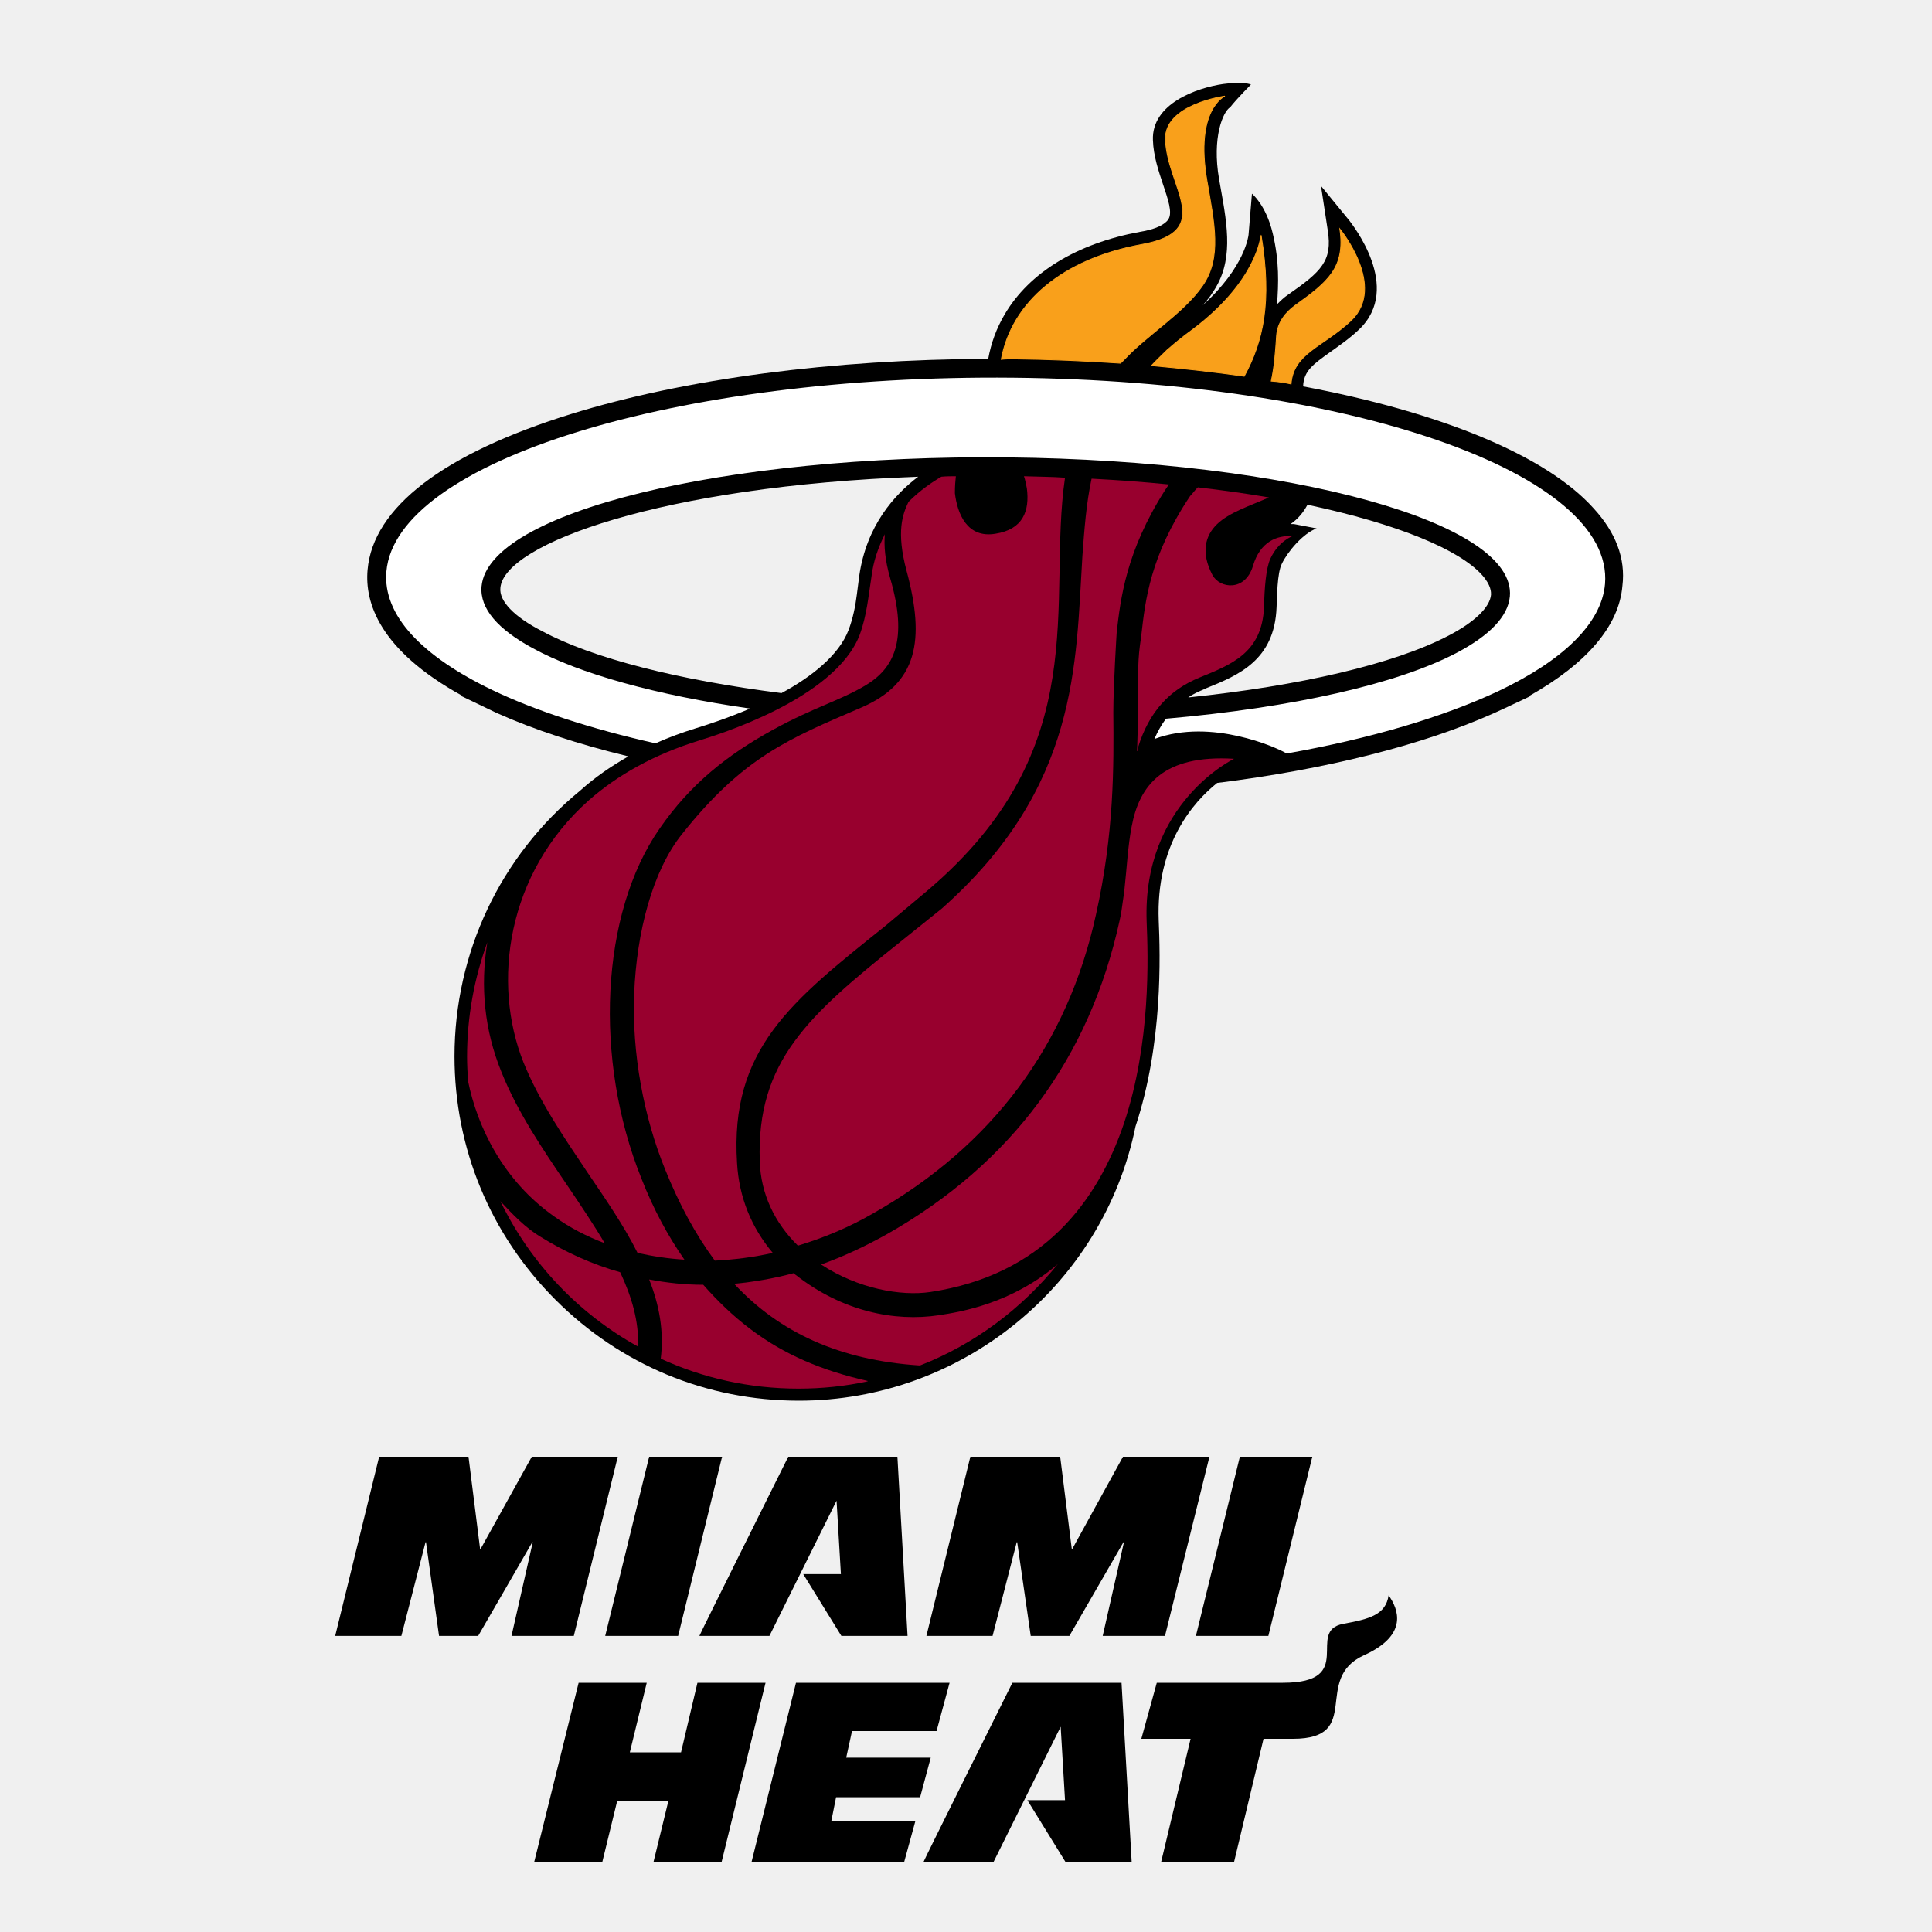
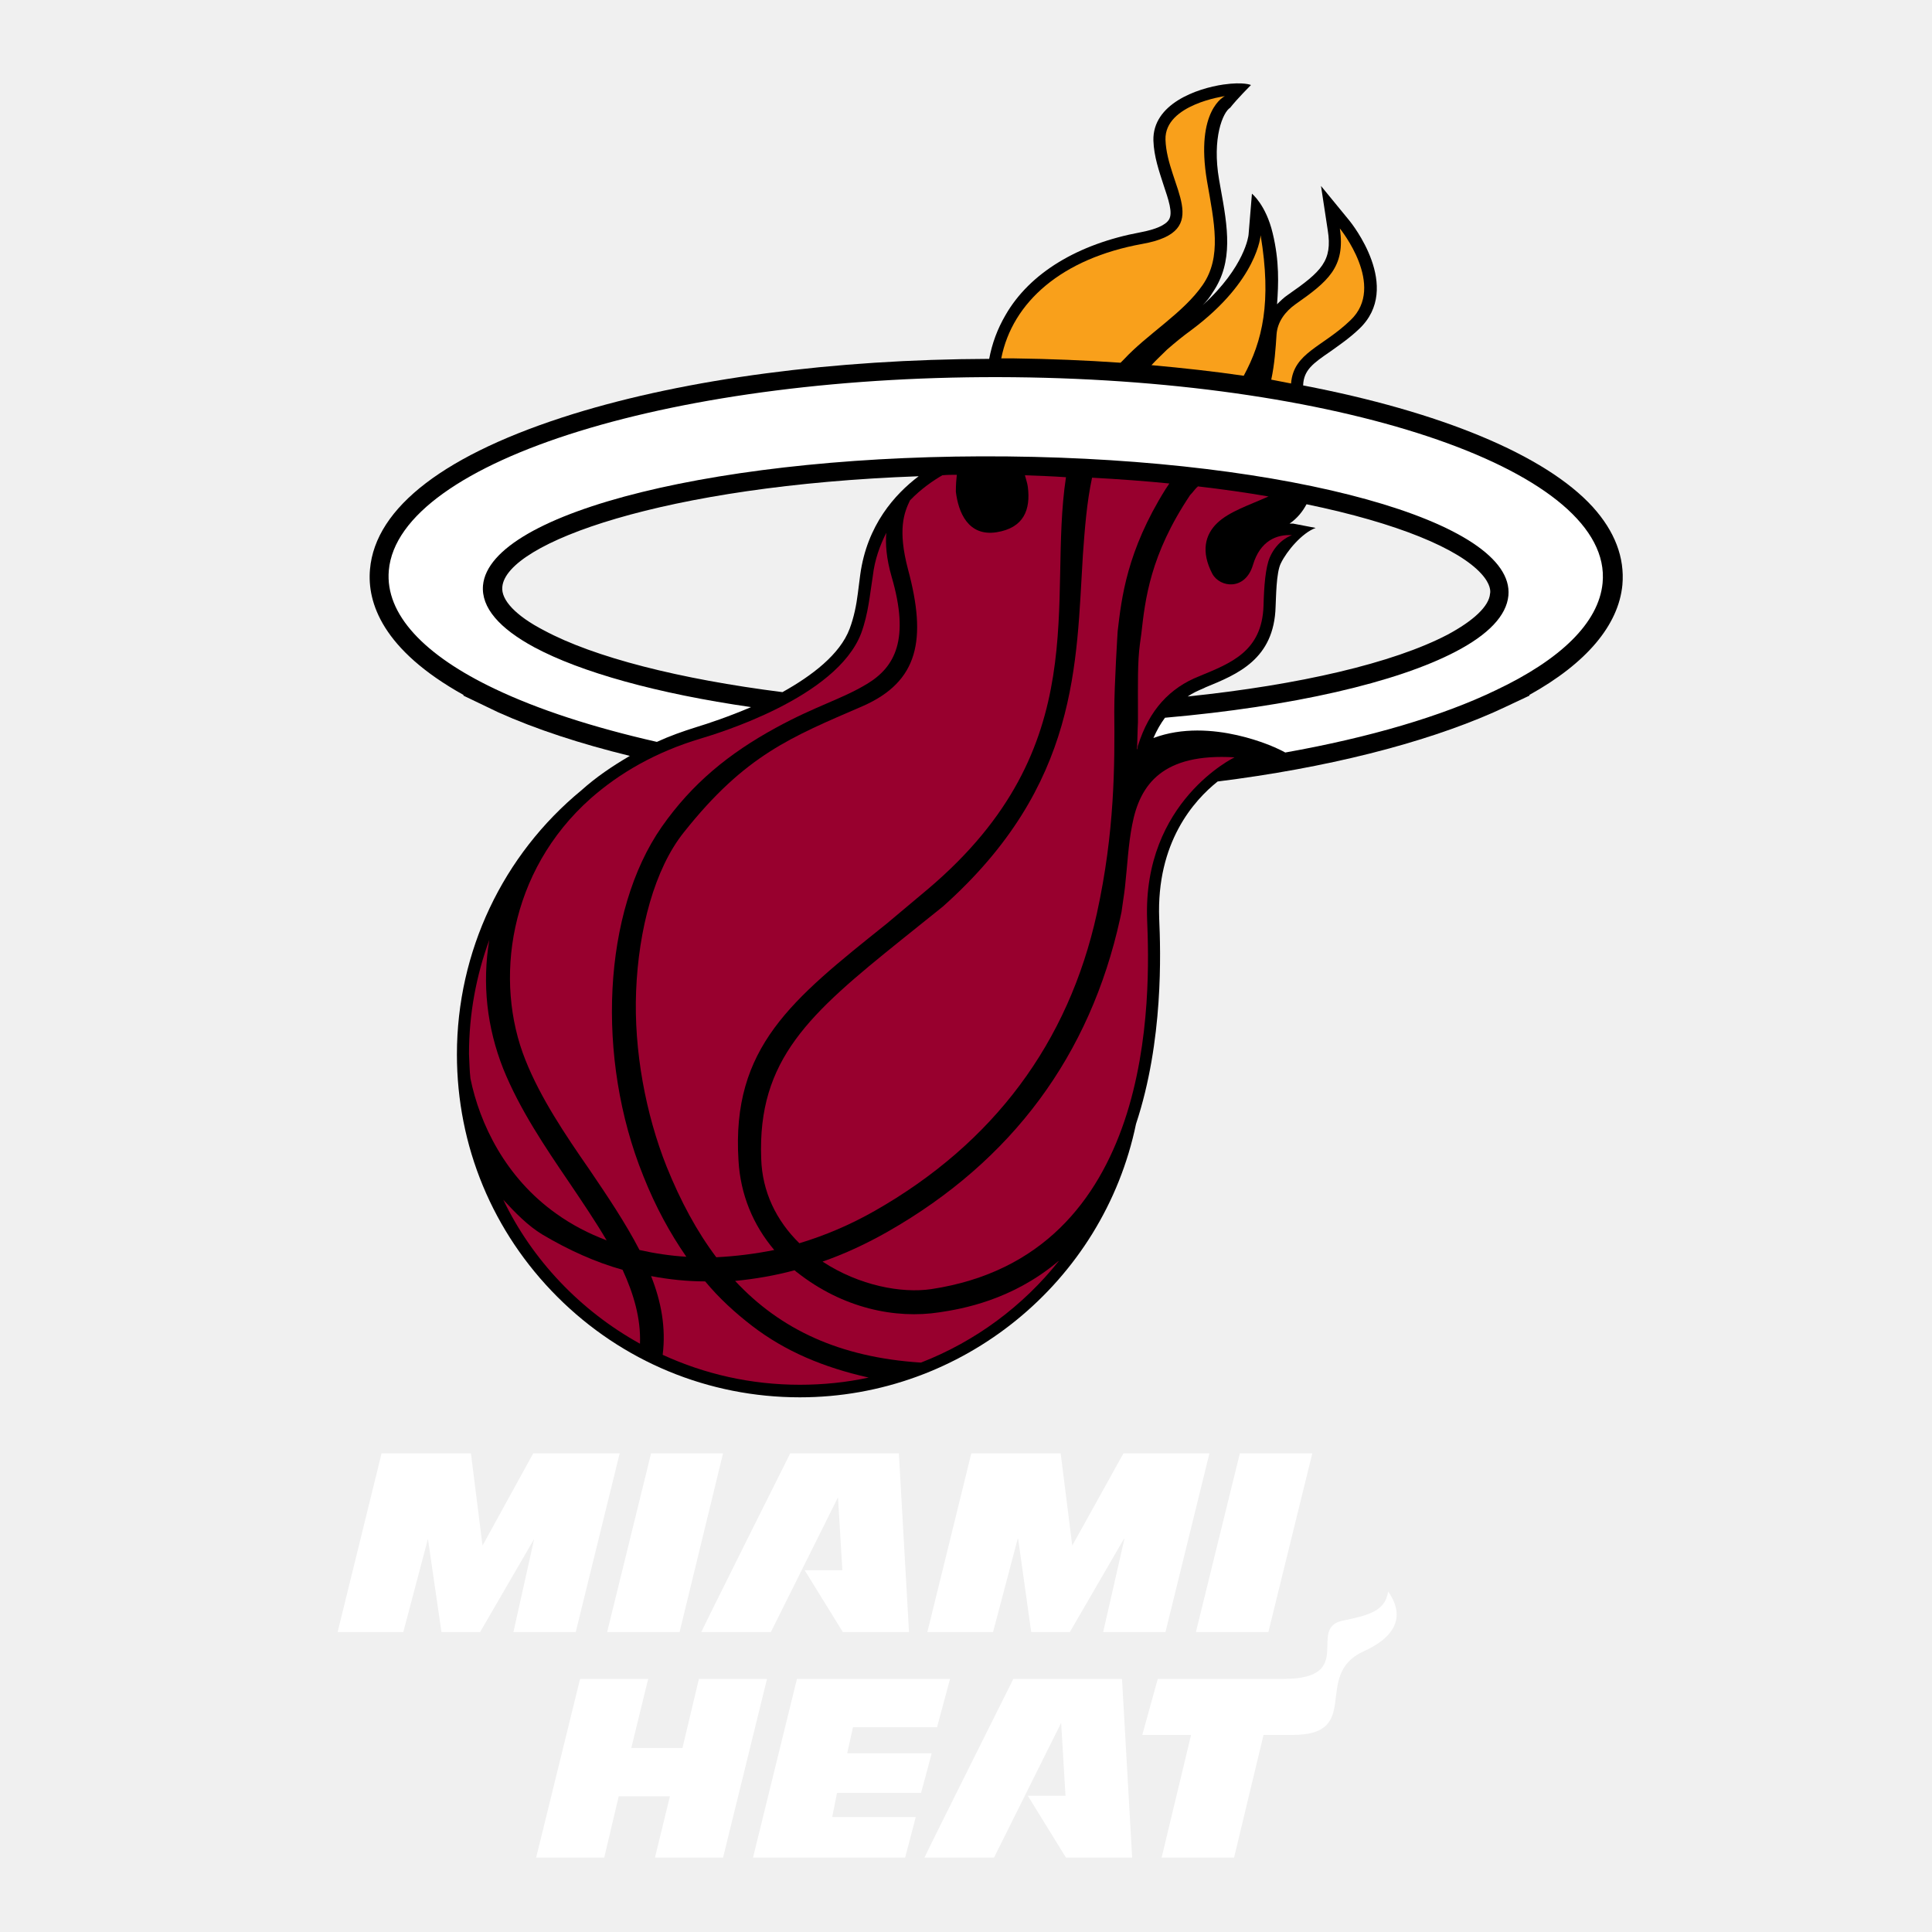
<svg xmlns="http://www.w3.org/2000/svg" version="1.1" id="Layer_3" x="0px" y="0px" viewBox="0 0 400 400" style="enable-background:new 0 0 400 400;" xml:space="preserve">
  <style type="text/css">
- 	.st0{fill:#98002E;}
- 	.st1{fill:#F9A01B;}
- 	.st2{fill:none;stroke:#F9A01B;stroke-width:0.174;}
- 	.st3{fill:#FFFFFF;}
+ 	.st0{fill:#FFFFFF;}
+ 	.st1{fill:#98002E;}
+ 	.st2{fill:#F9A01B;}
</style>
  <g>
-     <path d="M329.9,105.2c-9.9-11-31.9-19.9-60.1-25.2c0.1-3.2,2.1-4.6,5.6-7.1c1.8-1.3,3.9-2.7,6-4.7c9.1-8.7-1.6-21.9-2-22.5   l-5.9-7.2l1.4,9.2c1,6.3-1.3,8.5-8.2,13.3c-0.9,0.6-1.6,1.3-2.3,2c0.3-4.2,0.5-8.9-0.9-14.7c-1.4-5.9-4.3-8.2-4.3-8.2l-0.7,8.5   c0,0.1-0.7,6.7-9.5,14.6c0.8-0.9,1.5-1.7,2.1-2.7c4.3-6.3,3.1-13.4,1.6-21.7l-0.3-1.7c-1.5-8.6,0.8-14,2.3-14.9   c1.4-1.8,4.3-4.7,4.3-4.7s-1.5-0.7-5.8-0.1c-5.5,0.8-14.8,4.1-14.5,11.6c0.1,3.3,1.2,6.5,2.1,9.2c1,3,2,5.8,1.1,7.2   c-0.7,1.1-2.7,2.1-5.9,2.6c-13,2.4-22.9,8.4-28,17.1c-1.7,2.9-2.8,5.9-3.4,9.2c-32.2,0.1-62.7,4.1-86.3,11.4   c-26.5,8.2-41.1,19.4-42.2,32.3c-0.6,6.8,2.5,16.6,19.5,26l-0.1,0.1l4.8,2.3c0,0,0,0,0,0l2.5,1.2l0,0c7.8,3.5,17,6.5,27.3,9   c-3.7,2.1-7,4.4-10,7.1c-16.5,13.5-26,33.6-26,55c0,19,7.4,36.9,20.9,50.4c13.5,13.5,31.3,20.9,50.4,20.9c33.7,0,63-23.9,69.7-56.8   c5.7-17.2,5.1-35.6,4.8-42.6c-0.6-15.8,7.2-24.6,12.1-28.5c22.5-2.8,42.4-7.8,57.2-14.4l0,0l2.4-1.1c0,0,0,0,0,0l5.1-2.4l-0.1-0.1   c11.9-6.7,18.6-14.5,19.3-22.8C336.6,115.6,334.5,110.2,329.9,105.2 M306.8,119c2,2.2,1.9,3.7,1.9,4.1c-0.2,2.6-3.4,5.7-8.8,8.5   l0,0c-11.3,5.9-30.8,10.4-53.9,12.8c1-0.7,2.1-1.2,3.3-1.7l0.4-0.2c6.7-2.7,14.2-5.8,14.6-16.8c0.1-1.8,0.1-7.1,1.1-9   c1.2-2.5,4.4-6.3,7.2-7.3c0,0-4.7-0.9-4.7-0.9c-0.2,0-0.5,0-0.7,0c1.6-1.1,2.7-2.5,3.5-4C289.5,108.5,302.1,113.8,306.8,119    M103.6,121.7c0.8-9.1,33.5-21.1,86.5-23c-4.9,3.7-10.7,10.1-12.2,20.5l-0.5,3.9c-0.3,2.4-0.8,4.9-1.7,7.3   c-2,5.3-7.8,9.8-13.9,13.1c-21.3-2.7-39.1-7.2-49.5-12.8l0,0C106.4,127.7,103.3,124.4,103.6,121.7" />
-     <polygon points="140.4,338.7 149.5,301.6 134.4,301.6 125.3,338.7  " />
-     <path d="M173.2,310.7l0.9,15.2h-7.8l7.9,12.8h13.7l-2.1-37.1h-22.6c0,0-18.5,37.1-18.4,37.1h14.5L173.2,310.7L173.2,310.7z" />
-     <polygon points="138.4,372.8 135.3,385.5 149.4,385.5 158.5,348.4 144.4,348.4 141,362.8 130.4,362.8 133.9,348.4 119.8,348.4    110.6,385.5 124.7,385.5 127.8,372.8  " />
-     <polygon points="172.1,377.1 173.1,372.1 190.5,372.1 192.7,363.9 175.2,363.9 176.4,358.4 193.9,358.4 196.6,348.4 164.8,348.4    155.6,385.5 187.2,385.5 189.5,377.1  " />
-     <polygon points="262.6,338.7 271.7,301.6 256.7,301.6 247.6,338.7  " />
-     <path d="M287.5,330.3c2,2.8,4.2,8.2-5.1,12.4c-10.8,4.9,0,17.3-14.7,17.3h-6.1l-6.1,25.5h-15.1l6.1-25.5l-10.2,0l3.2-11.6h26.1   c15.5,0,4.6-10.7,12.5-12.2C283.6,335.2,286.9,334.3,287.5,330.3" />
-     <polygon points="99.4,320.7 97,301.6 78.5,301.6 69.4,338.7 83.1,338.7 88.1,319.3 88.2,319.3 90.9,338.7 99,338.7 110.2,319.3    110.3,319.3 105.9,338.7 118.8,338.7 127.9,301.6 110.1,301.6 99.5,320.7  " />
-     <polygon points="221.9,320.7 219.5,301.6 200.9,301.6 191.8,338.7 205.5,338.7 210.5,319.3 210.6,319.3 213.4,338.7 221.4,338.7    232.6,319.3 232.7,319.3 228.3,338.7 241.2,338.7 250.4,301.6 232.5,301.6 222,320.7  " />
-     <path d="M219.6,357.5l0.9,15.2h-7.8l7.9,12.8h13.7l-2.1-37.1h-22.6c0,0-18.5,37.1-18.4,37.1h14.5L219.6,357.5L219.6,357.5z" />
-     <path class="st0" d="M96.9,223.8c1.9,9.4,7.2,20.6,17.9,28.1c3.2,2.3,6.7,4.1,10.4,5.5c-2.3-3.9-5-7.9-7.7-11.9   c-5.1-7.5-10.4-15.3-13.7-23.6c-3.5-8.6-4.4-17.7-2.9-26.8c-2.7,7.4-4.2,15.4-4.2,23.7C96.7,220.5,96.8,222.1,96.9,223.8" />
-     <path class="st0" d="M108.4,220c3.2,7.9,8.3,15.4,13.2,22.7c3.8,5.6,7.6,11.1,10.4,16.7c3.1,0.7,6.4,1.2,9.7,1.4   c-3.4-4.9-6.4-10.4-8.9-16.8c-9.9-24.6-8.5-54.9,3.8-72.5c6.3-9.1,13.9-15.2,23.6-20.5c8.4-4.6,13.6-5.9,19-9.1   c5.8-3.5,8.9-9.2,5.1-22.2c-1.1-3.8-1.3-6.8-1.1-9.1c-1.3,2.6-2.4,5.5-2.8,9l0,0c-0.6,3.7-0.9,7.7-2.4,11.8   c-5.1,13.4-30,20.9-33.2,21.9c-9.4,2.9-17,7.2-22.9,12.4C104.9,180.8,101.8,203.5,108.4,220" />
-     <path class="st0" d="M212,98.6c0.3,0.8,0.4,1.7,0.6,2.5c0.6,4.7-0.8,8.5-6.5,9.4c-5.9,1-7.9-4.2-8.4-8.4c0-1.5,0.1-2.6,0.2-3.5   c-1,0-2,0-3,0.1c-1.9,1.1-4.4,2.8-6.8,5.2c-1.2,2.5-2.6,6.1-0.4,14.3c3.9,14.5,2.2,23.3-9.4,28.3c-14.9,6.4-24.4,10.2-37.1,26.2   c-6.1,7.6-9.4,20.3-9.9,33c-0.5,12.4,2,25.6,6.4,36.4c2.9,7.2,6.3,13.5,10.3,18.9c4-0.2,8-0.7,12-1.6c-4.4-5.2-7-11.5-7.4-18.6   c-1.5-23.6,11.2-33.5,30.7-49.1l8.7-7.3c34.9-29.6,24.7-59.7,28.5-85.5C217.7,98.7,214.9,98.7,212,98.6" />
-     <path class="st0" d="M226,99.1c-1.1,5.1-1.5,10.5-1.9,16c-1.4,22.4-0.7,47.8-29.1,73l-8.6,6.9c-19,15.2-29.8,24.7-29.1,45.4   c0.2,6.8,3.1,12.8,7.9,17.5c5.3-1.6,10.6-3.8,15.6-6.7c24.7-14,40.2-34.9,46.1-61.8c3.8-17,3.7-30.8,3.6-41.9   c0-5.6,0.7-16.6,0.7-16.6c0.8-6.9,1.9-16.7,10-29.4c0.3-0.4,0.5-0.8,0.8-1.2C237,99.8,231.6,99.4,226,99.1" />
-     <path class="st0" d="M234.3,171.1L234.3,171.1C234.3,171.1,234.3,171.1,234.3,171.1c-0.8,4.1-1,8.6-1.5,13.1   c-0.2,1.7-0.5,3.4-0.7,5c-0.1,0.5-0.2,0.9-0.3,1.4c-6.2,28.3-22.3,50.3-48.3,65c-4.5,2.5-9,4.6-13.5,6.2c7.6,5,16.5,6.6,22.6,5.7   c23.3-3.5,34.6-18.7,40.1-34.9c5.6-16.7,5-34.5,4.7-41.8c-0.9-24.6,18.1-33.7,18.1-33.7C240.8,156.2,235.9,162.6,234.3,171.1" />
-     <path class="st0" d="M218.8,261.9c-9.5,8-19.8,9.7-24.4,10.4c-9.2,1.4-20-0.8-29.6-8.3c-0.2-0.1-0.3-0.3-0.5-0.4   c-4.1,1.1-8.2,1.8-12.3,2.2c9.4,10.1,21.8,15.8,38.3,16.9c0.1,0,0.1,0,0.2,0h0c11.3-4.4,21.1-11.8,28.6-21.1   C219,261.7,218.9,261.8,218.8,261.9" />
-     <path class="st0" d="M132.1,278.8c0.2-5.2-1.3-10.3-3.7-15.4c-5.7-1.6-11.3-4.1-16.6-7.4c-3-1.8-5.7-4.6-8.2-7.3c0,0,0,0,0,0   C109.8,261.5,119.8,272,132.1,278.8L132.1,278.8z" />
-     <path class="st0" d="M179.6,285.9c-9.3-2.1-17.2-5.4-24.2-10.7c-3.6-2.7-6.8-5.8-9.8-9.2c-3.8,0-7.5-0.4-11.2-1.1   c2.1,5.3,3.1,10.7,2.4,16.4v0c8.7,4,18.3,6.2,28.5,6.2c4.9,0,9.7-0.5,14.3-1.5C179.7,285.9,179.6,285.9,179.6,285.9" />
-     <path class="st0" d="M259.4,117.2c-1.6,5.3-6.9,4.7-8.4,1.8c-2.4-4.6-1.5-8.1,1-10.5c2.5-2.4,6.6-3.7,10.7-5.5c0,0,0,0,0.1,0   c-4.6-0.8-9.6-1.5-14.8-2.1c-0.1,0.1-0.1,0.2-0.2,0.2c-0.5,0.5-0.9,1.1-1.4,1.6c-8.3,12.4-9.3,21.7-10.1,28.8l-0.3,2.2   c-0.5,3.7-0.4,8.4-0.4,13.9c0,0.7,0,1.5,0,2.3c-0.1,1.9-0.1,3.8-0.2,5.6c0,0,0.1,0,0.1,0c0.1-0.8,0.1-1.1,0.1-0.7   c2.3-7.5,6.6-12,12.7-14.5c6.6-2.7,13-5.1,13.4-14.6c0.1-4,0.4-8,1.3-10c1.7-3.7,4.6-4.7,4.6-4.7   C264.4,110.8,260.9,112.1,259.4,117.2" />
-     <path class="st1" d="M267.3,79.5c0.5-6.4,6.5-7.6,12.4-13.1c7.5-7.1-2.3-19-2.3-19c1.2,8-2.5,11-9.2,15.8c-2.1,1.5-3.7,3.6-3.9,6.3   c-0.2,3-0.4,6.2-1.1,9.4C264.6,79,266,79.2,267.3,79.5" />
-     <path class="st2" d="M267.3,79.5c0.5-6.4,6.5-7.6,12.4-13.1c7.5-7.1-2.3-19-2.3-19c1.2,8-2.5,11-9.2,15.8c-2.1,1.5-3.7,3.6-3.9,6.3   c-0.2,3-0.4,6.2-1.1,9.4C264.6,79,266,79.2,267.3,79.5z" />
-     <path class="st1" d="M246.7,68.4c-1.8,1.3-3.5,2.7-5.1,4.1c-1.1,1.1-2.2,2.1-3.2,3.2c6.6,0.6,13,1.3,19.2,2.2   c3.9-7.2,5.8-15.3,3.5-29.2C261,48.7,260.5,58.1,246.7,68.4" />
-     <path class="st2" d="M246.7,68.4c-1.8,1.3-3.5,2.7-5.1,4.1c-1.1,1.1-2.2,2.1-3.2,3.2c6.6,0.6,13,1.3,19.2,2.2   c3.9-7.2,5.8-15.3,3.5-29.2C261,48.7,260.5,58.1,246.7,68.4z" />
-     <path class="st1" d="M209.8,74.3c7.5,0.1,14.9,0.4,22.2,0.9c0.2-0.2,0.5-0.5,0.7-0.7c4.8-5.2,12.3-9.6,16.3-15.4   c4-5.8,2.4-12.9,0.9-21.6c-2.6-14.9,3.7-17.6,3.7-17.6s-12.6,1.7-12.3,9c0.3,9.8,10.4,18.9-4.8,21.7c-16.6,3-27,12-29.2,23.8   C208.2,74.3,209,74.3,209.8,74.3" />
-     <path class="st2" d="M209.8,74.3c7.5,0.1,14.9,0.4,22.2,0.9c0.2-0.2,0.5-0.5,0.7-0.7c4.8-5.2,12.3-9.6,16.3-15.4   c4-5.8,2.4-12.9,0.9-21.6c-2.6-14.9,3.7-17.6,3.7-17.6s-12.6,1.7-12.3,9c0.3,9.8,10.4,18.9-4.8,21.7c-16.6,3-27,12-29.2,23.8   C208.2,74.3,209,74.3,209.8,74.3z" />
-     <path class="st3" d="M209.8,78.2C140.1,77.5,82,95.5,80,118.3c-0.8,9.1,7.4,17.6,22,24.6c9,4.3,20.4,8,33.7,11   c2.7-1.2,5.4-2.2,8.3-3.1c2.3-0.7,6.6-2.1,11.3-4.1c-19.5-2.8-35.3-7.2-45-12.5c-7.2-3.9-11-8.2-10.6-12.8   c1.4-15.4,50.1-27.3,108.9-26.7c58.8,0.6,105.4,13.5,104,28.8c-0.4,4.2-4.3,8.1-10.9,11.6c-12.3,6.5-34,11.4-60.3,13.7   c-0.9,1.2-1.7,2.6-2.4,4.2c12-4.5,25.8,2.2,25.8,2.2s0.9,0.4,1.6,0.8c17.5-3.1,32.5-7.6,43.8-12.9c13.3-6.3,21.4-14,22.1-22.2   C334.2,98,279.4,78.9,209.8,78.2" />
+     <g>
+       <path d="M329.8,105c-9.9-10.9-31.8-19.8-60-25.2c0.1-3.2,2.1-4.6,5.6-7c1.8-1.3,3.9-2.7,6-4.7c9.1-8.6-1.6-21.9-2-22.4l-5.9-7.2    l1.4,9.2c1,6.3-1.3,8.5-8.2,13.3c-0.9,0.6-1.6,1.3-2.3,2c0.3-4.2,0.5-8.9-0.9-14.7c-1.4-5.9-4.3-8.2-4.3-8.2l-0.7,8.5    c0,0.1-0.7,6.6-9.5,14.6c0.8-0.8,1.5-1.7,2.1-2.7c4.3-6.3,3.1-13.4,1.6-21.6l-0.3-1.7c-1.5-8.6,0.8-14,2.3-14.9    c1.4-1.8,4.3-4.7,4.3-4.7s-1.5-0.7-5.7-0.1c-5.5,0.8-14.7,4-14.5,11.6c0.1,3.3,1.2,6.4,2.1,9.2c1,3,2,5.8,1.1,7.2    c-0.7,1.1-2.7,2-5.9,2.6c-12.9,2.4-22.9,8.4-27.9,17.1c-1.7,2.9-2.8,5.9-3.4,9.1c-32.1,0.1-62.5,4.1-86.1,11.4    c-26.4,8.2-41,19.3-42.1,32.2c-0.6,6.8,2.5,16.6,19.4,26l-0.1,0.1l4.8,2.3c0,0,0,0,0,0l2.5,1.2l0,0c7.8,3.5,17,6.5,27.2,9    c-3.6,2.1-7,4.4-10,7.1C104.1,177,94.6,197,94.6,218.3c0,19,7.4,36.8,20.8,50.2c13.4,13.4,31.3,20.8,50.2,20.8    c33.6,0,62.8-23.8,69.6-56.6c5.7-17.2,5.1-35.6,4.8-42.5c-0.6-15.8,7.2-24.5,12.1-28.4c22.4-2.8,42.3-7.8,57.1-14.3l0,0l2.4-1.1    c0,0,0,0,0,0l5.1-2.4l-0.1-0.1c11.9-6.6,18.5-14.5,19.3-22.8C336.4,115.4,334.3,110,329.8,105z M306.7,118.8    c2,2.2,1.9,3.7,1.8,4.1c-0.2,2.6-3.4,5.6-8.8,8.5l0,0c-11.3,5.9-30.7,10.4-53.8,12.8c1-0.7,2.1-1.2,3.3-1.7l0.4-0.2    c6.6-2.7,14.2-5.8,14.5-16.7c0.1-1.7,0.1-7.1,1.1-9c1.2-2.5,4.4-6.3,7.2-7.3c0,0-4.7-0.9-4.7-0.9c-0.2,0-0.5,0-0.7,0    c1.6-1.1,2.7-2.5,3.5-4C289.4,108.3,302,113.6,306.7,118.8z M104,121.5c0.8-9.1,33.5-21,86.2-22.9c-4.9,3.7-10.7,10.1-12.1,20.4    l-0.5,3.9c-0.3,2.4-0.8,4.9-1.7,7.3c-2,5.3-7.8,9.7-13.9,13.1c-21.3-2.7-39-7.2-49.4-12.8l0,0C106.8,127.5,103.7,124.2,104,121.5z    " />
+       <g>
+         <polygon class="st0" points="140.7,337.9 149.7,300.9 134.8,300.9 125.7,337.9    " />
+         <path class="st0" d="M173.5,310l0.9,15.1h-7.8l7.9,12.8h13.7l-2.1-37c0,0-22.6,0-22.5,0c0,0-18.5,37-18.4,37h14.4L173.5,310     L173.5,310z" />
+         <polygon class="st0" points="138.7,371.9 135.6,384.6 149.7,384.6 158.8,347.6 144.7,347.6 141.3,361.9 130.7,361.9 134.2,347.6      120.1,347.6 111,384.6 125.1,384.6 128.1,371.9    " />
+         <polygon class="st0" points="172.3,376.2 173.3,371.2 190.7,371.2 192.9,363 175.4,363 176.6,357.6 194,357.6 196.7,347.6      165,347.6 155.9,384.6 187.4,384.6 189.6,376.2    " />
+         <polygon class="st0" points="262.6,337.9 271.7,300.9 256.7,300.9 247.6,337.9    " />
+         <path class="st0" d="M287.4,329.5c2,2.8,4.2,8.2-5.1,12.4c-10.7,4.9,0,17.3-14.7,17.3h-6l-6.1,25.4h-15l6.1-25.4l-10.1,0     l3.2-11.6h26c15.4,0,4.6-10.7,12.5-12.1C283.5,334.4,286.8,333.5,287.4,329.5z" />
+         <polygon class="st0" points="99.9,320 97.5,300.9 79,300.9 69.9,337.9 83.5,337.9 88.6,318.6 88.6,318.6 91.4,337.9 99.4,337.9      110.6,318.6 110.6,318.6 106.3,337.9 119.2,337.9 128.3,300.9 110.4,300.9 99.9,320    " />
+         <polygon class="st0" points="222,320 219.6,300.9 201.1,300.9 192,337.9 205.6,337.9 210.7,318.6 210.8,318.6 213.5,337.9      221.5,337.9 232.7,318.6 232.8,318.6 228.4,337.9 241.3,337.9 250.4,300.9 232.6,300.9 222,320    " />
+         <path class="st0" d="M219.7,356.7l0.9,15.1h-7.8l7.9,12.8h13.7l-2.1-37c0,0-22.6,0-22.5,0c0,0-18.5,37-18.4,37h14.4L219.7,356.7     L219.7,356.7z" />
+       </g>
+       <g>
+         <path class="st1" d="M97.4,223.3c1.9,9.3,7.2,20.5,17.8,28c3.2,2.3,6.7,4.1,10.4,5.5c-2.3-3.9-5-7.9-7.7-11.9     c-5.1-7.5-10.3-15.2-13.7-23.6c-3.4-8.6-4.4-17.6-2.9-26.7l0,0c-2.7,7.4-4.2,15.3-4.2,23.6C97.2,220,97.2,221.6,97.4,223.3     L97.4,223.3z" />
+         <path class="st1" d="M108.8,219.5c3.1,7.8,8.2,15.4,13.2,22.6c3.8,5.6,7.5,11.1,10.4,16.7c3.1,0.7,6.4,1.2,9.7,1.4     c-3.4-4.9-6.4-10.4-8.9-16.7c-9.9-24.5-8.4-54.8,3.8-72.3c6.3-9,13.9-15.2,23.6-20.5c8.4-4.6,13.6-5.9,18.9-9.1     c5.8-3.5,8.9-9.2,5.1-22.2c-1.1-3.8-1.3-6.8-1.1-9.1c-1.3,2.6-2.4,5.5-2.8,9l0,0c-0.6,3.7-0.9,7.7-2.4,11.8     c-5.1,13.4-29.9,20.8-33.2,21.8c-9.4,2.8-16.9,7.2-22.8,12.4C105.3,180.4,102.2,203.1,108.8,219.5z" />
+         <g>
+           <path class="st1" d="M212.2,98.4c0.2,0.8,0.5,1.6,0.6,2.4c0.6,4.7-0.8,8.5-6.5,9.4c-5.9,0.9-7.9-4.2-8.4-8.4      c0-1.5,0.1-2.6,0.2-3.5c-1,0-2,0-3,0.1c-1.9,1.1-4.4,2.8-6.7,5.2c-1.2,2.5-2.6,6-0.4,14.3c3.9,14.5,2.2,23.2-9.4,28.3      c-14.8,6.4-24.3,10.1-37,26.1c-6.1,7.6-9.4,20.2-9.9,32.9c-0.5,12.3,2,25.5,6.3,36.3c2.9,7.2,6.3,13.5,10.3,18.8      c4-0.2,8-0.7,12-1.5c-4.4-5.2-7-11.5-7.4-18.5c-1.5-23.5,11.1-33.4,30.6-49l8.7-7.3c34.8-29.5,24.6-59.6,28.5-85.2      C217.8,98.6,215,98.5,212.2,98.4z" />
+         </g>
+         <g>
+           <path class="st1" d="M226.1,98.9c-1.1,5.1-1.5,10.5-1.9,16c-1.4,22.3-0.7,47.6-29,72.8l-8.6,6.9c-18.9,15.2-29.8,24.7-29,45.3      c0.2,6.8,3.1,12.8,7.9,17.5c5.3-1.6,10.5-3.8,15.6-6.7c24.6-14,40.1-34.8,46-61.6c3.7-16.9,3.7-30.7,3.6-41.8      c0-5.6,0.7-16.6,0.7-16.6c0.8-6.9,1.9-16.6,9.9-29.4c0.3-0.4,0.5-0.8,0.8-1.2C237.1,99.6,231.7,99.2,226.1,98.9z" />
+         </g>
+         <path class="st1" d="M234.4,170.8C234.4,170.7,234.4,170.7,234.4,170.8C234.4,170.7,234.4,170.8,234.4,170.8c-0.8,4-1,8.5-1.5,13     c-0.2,1.7-0.5,3.4-0.7,5c-0.1,0.5-0.2,0.9-0.3,1.4c-6.2,28.2-22.3,50.1-48.1,64.8c-4.4,2.5-8.9,4.6-13.5,6.2     c7.6,5,16.4,6.6,22.5,5.7c23.2-3.5,34.5-18.6,40-34.8c5.6-16.6,5-34.4,4.7-41.7c-0.9-24.5,18.1-33.6,18.1-33.6     C240.8,155.9,236,162.3,234.4,170.8z" />
+         <path class="st1" d="M218.9,261.3c-9.5,7.9-19.7,9.7-24.4,10.4c-9.1,1.4-20-0.8-29.5-8.3c-0.2-0.1-0.3-0.3-0.5-0.4     c-4.1,1.1-8.2,1.8-12.3,2.2c9.4,10.1,21.7,15.8,38.3,16.9c0.1,0,0.1,0,0.2,0c0,0,0,0,0,0c11.3-4.4,21.1-11.7,28.5-21     C219.1,261.1,219,261.2,218.9,261.3z" />
+         <path class="st1" d="M132.5,278.2c0.2-5.2-1.3-10.3-3.6-15.3c-5.7-1.6-11.2-4.1-16.6-7.3c-3-1.8-5.7-4.6-8.1-7.2c0,0,0,0,0,0     C110.2,260.9,120.2,271.4,132.5,278.2C132.5,278.2,132.5,278.2,132.5,278.2z" />
+         <path class="st1" d="M179.8,285.2c-9.3-2.1-17.2-5.4-24.1-10.7c-3.5-2.7-6.8-5.7-9.7-9.2c-3.7,0-7.5-0.4-11.2-1.1     c2.1,5.3,3.1,10.7,2.4,16.3c0,0,0,0,0,0c8.7,4,18.3,6.2,28.4,6.2c4.9,0,9.7-0.5,14.3-1.5C179.9,285.3,179.8,285.2,179.8,285.2z" />
+         <g>
+           <path class="st1" d="M259.4,117c-1.6,5.3-6.8,4.7-8.4,1.8c-2.4-4.6-1.5-8.1,1-10.5c2.5-2.4,6.6-3.7,10.6-5.5c0,0,0,0,0.1,0      c-4.6-0.8-9.5-1.5-14.7-2.1c-0.1,0.1-0.1,0.2-0.2,0.2c-0.5,0.5-0.9,1.1-1.4,1.6c-8.3,12.4-9.3,21.6-10.1,28.7l-0.3,2.2      c-0.5,3.7-0.4,8.4-0.4,13.8c0,0.7,0,1.5,0,2.3c-0.1,1.9-0.1,3.8-0.2,5.6c0,0,0.1,0,0.1,0c0.1-0.8,0.1-1,0.1-0.7      c2.3-7.4,6.6-12,12.7-14.4c6.5-2.7,13-5.1,13.3-14.6c0.1-4,0.4-7.9,1.3-10c1.6-3.7,4.6-4.6,4.6-4.6      C264.4,110.6,260.9,111.9,259.4,117z" />
+         </g>
+       </g>
+     </g>
+     <g>
+       <path class="st2" d="M267.3,79.4c0.5-6.4,6.5-7.5,12.3-13.1c7.5-7.1-2.2-19-2.2-19c1.2,8-2.5,11-9.2,15.7    c-2.1,1.5-3.7,3.6-3.9,6.2c-0.2,3-0.4,6.1-1.1,9.4C264.6,78.9,265.9,79.1,267.3,79.4z" />
+       <path class="st2" d="M246.7,68.3c-1.8,1.3-3.5,2.7-5.1,4.1c-1.1,1.1-2.2,2.1-3.2,3.2c6.6,0.6,13,1.3,19.1,2.2    c3.9-7.2,5.8-15.3,3.5-29.1C261,48.6,260.5,58,246.7,68.3z" />
+       <path class="st2" d="M209.9,74.2c7.5,0.1,14.9,0.4,22.1,0.9c0.2-0.2,0.5-0.5,0.7-0.7c4.8-5.2,12.3-9.6,16.3-15.4    c4-5.8,2.4-12.9,0.9-21.5c-2.5-14.8,3.7-17.6,3.7-17.6s-12.5,1.7-12.3,9c0.3,9.7,10.3,18.9-4.8,21.6c-16.6,3-26.9,12-29.2,23.7    C208.3,74.2,209.1,74.2,209.9,74.2z" />
+     </g>
+     <path class="st0" d="M209.9,78.1c-69.5-0.7-127.4,17.2-129.4,40c-0.8,9.1,7.4,17.6,21.9,24.5c9,4.3,20.4,8,33.6,11   c2.6-1.2,5.4-2.2,8.3-3.1c2.3-0.7,6.5-2.1,11.2-4.1c-19.4-2.8-35.2-7.2-44.9-12.4c-7.2-3.9-11-8.2-10.6-12.8   c1.4-15.3,50-27.3,108.6-26.7c58.6,0.6,105.1,13.5,103.7,28.8c-0.4,4.2-4.2,8.1-10.9,11.6c-12.2,6.4-33.9,11.4-60.2,13.7   c-0.9,1.2-1.7,2.6-2.4,4.2c12-4.5,25.7,2.2,25.7,2.2s0.9,0.4,1.6,0.8c17.4-3.1,32.4-7.5,43.6-12.9c13.3-6.3,21.3-13.9,22.1-22.2   C334,97.8,279.4,78.8,209.9,78.1z" />
  </g>
-   <g id="Layer_2">
- </g>
</svg>
